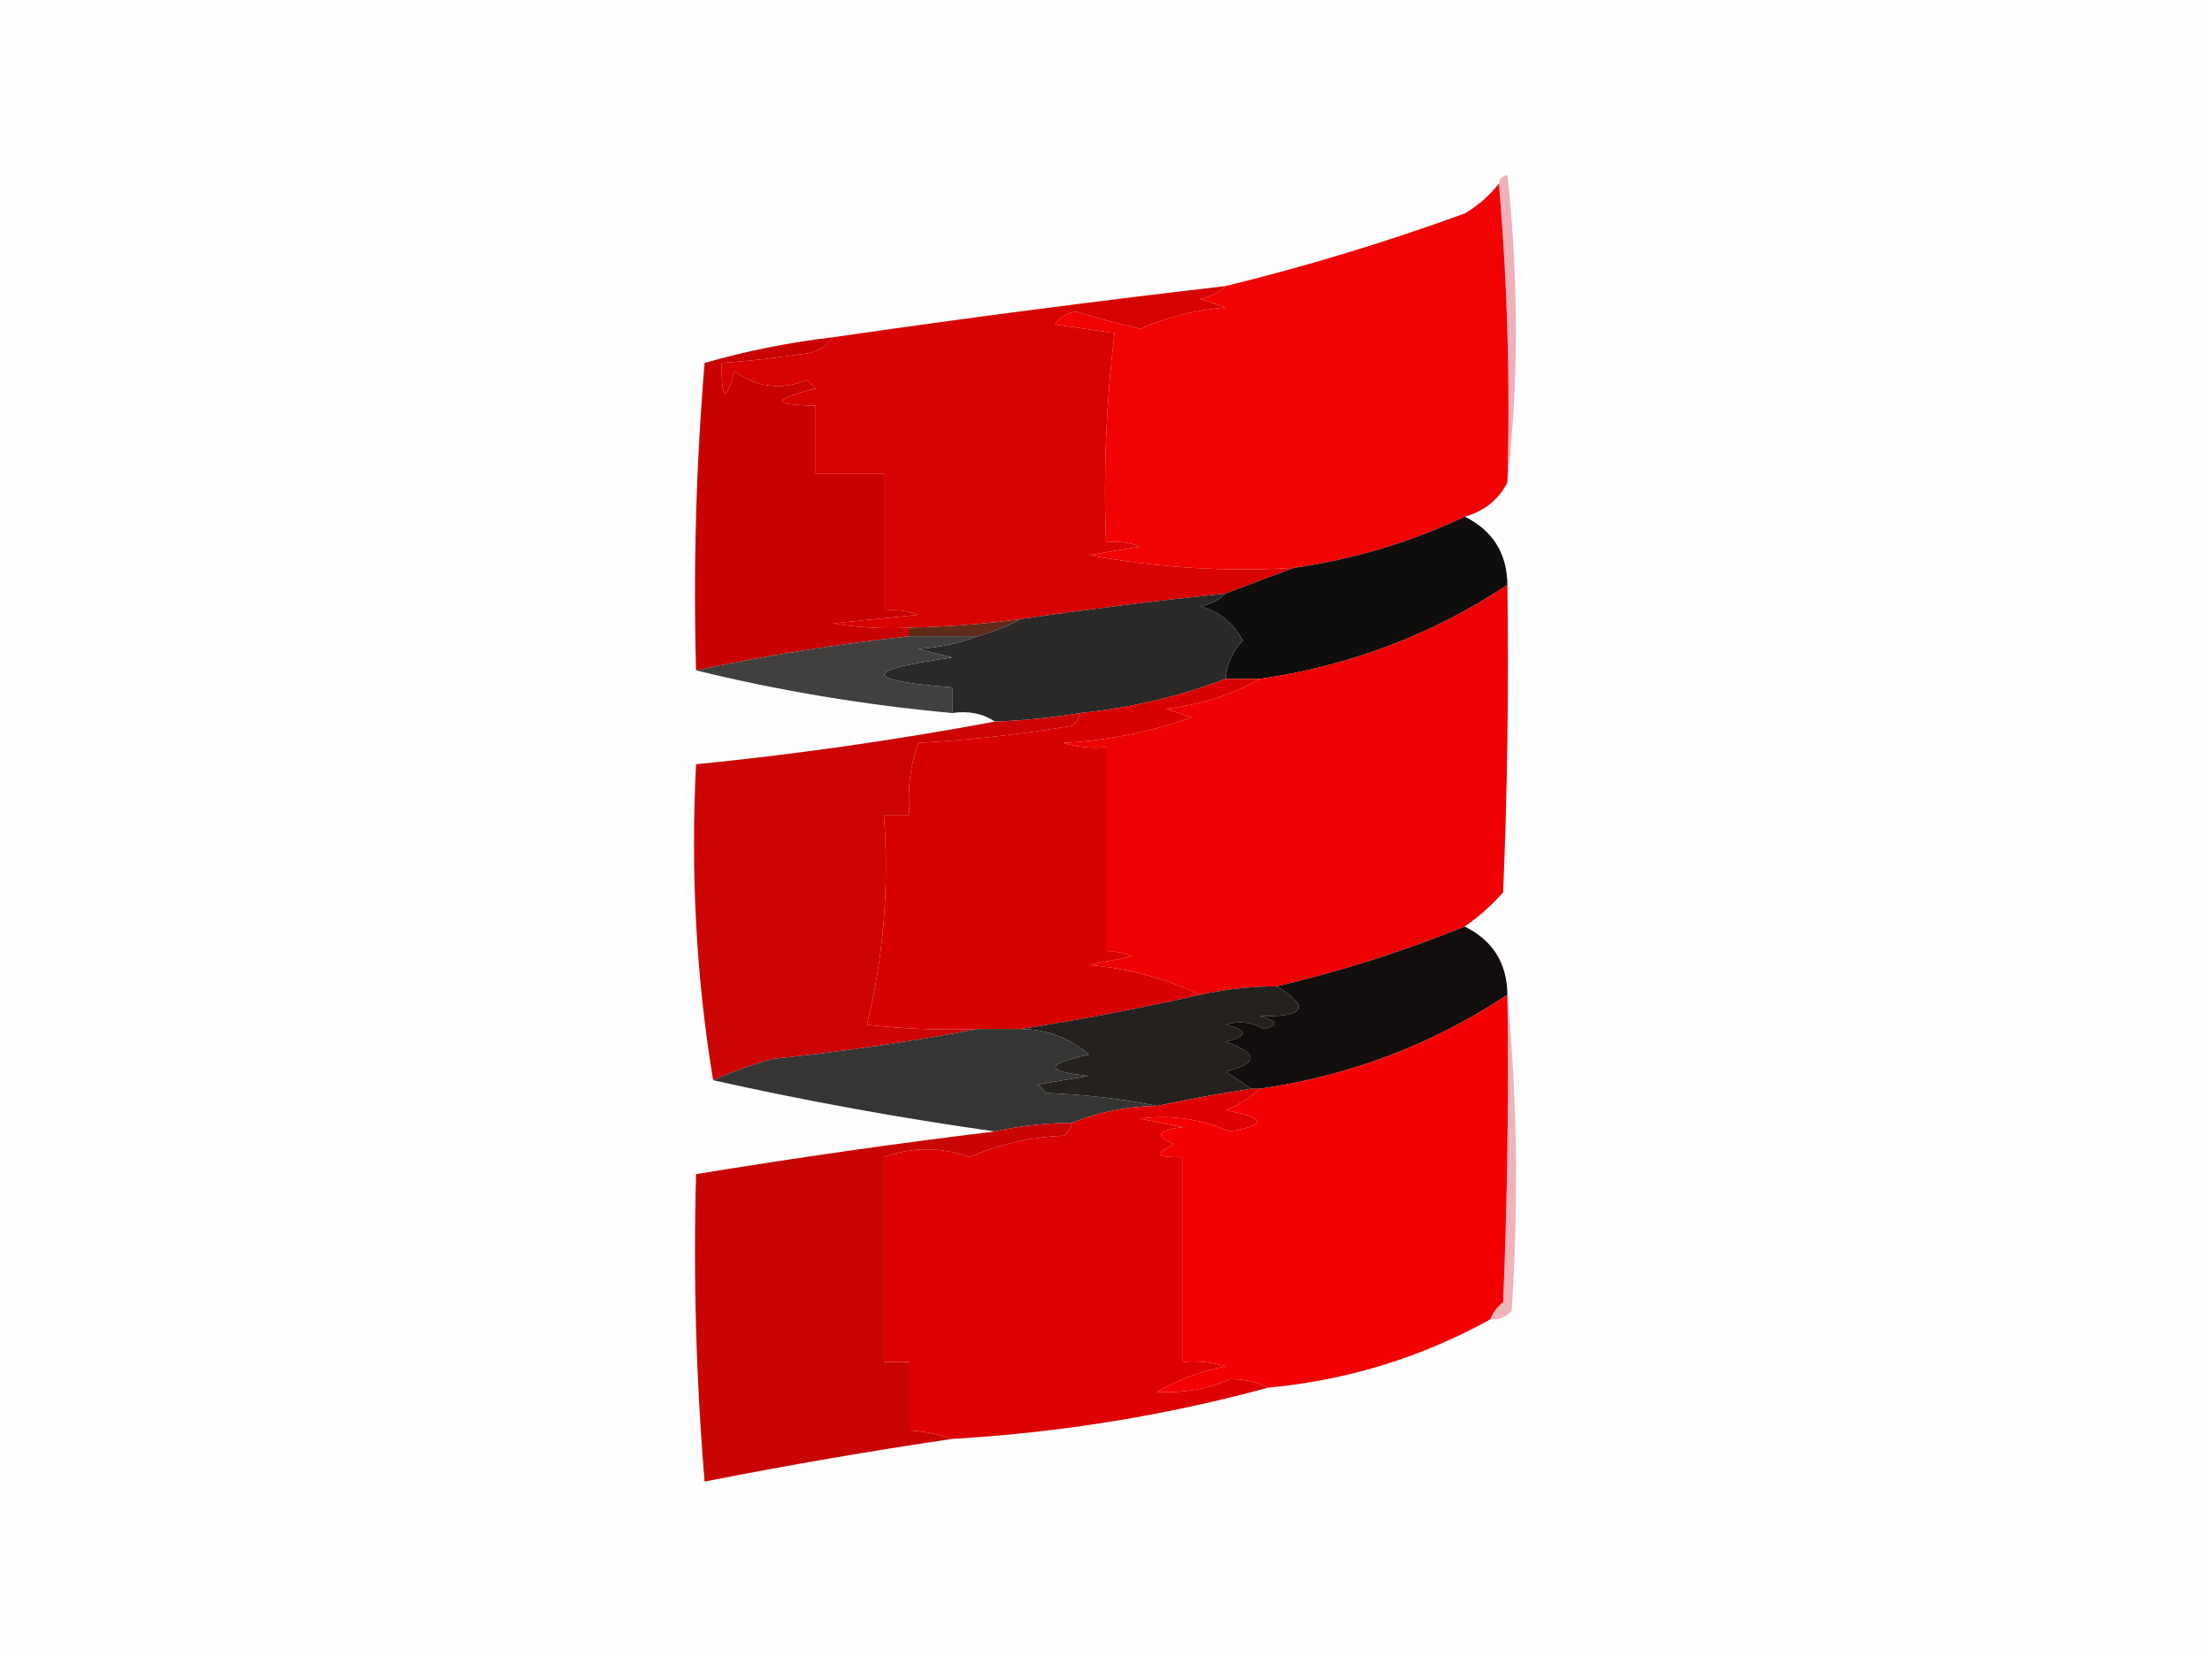
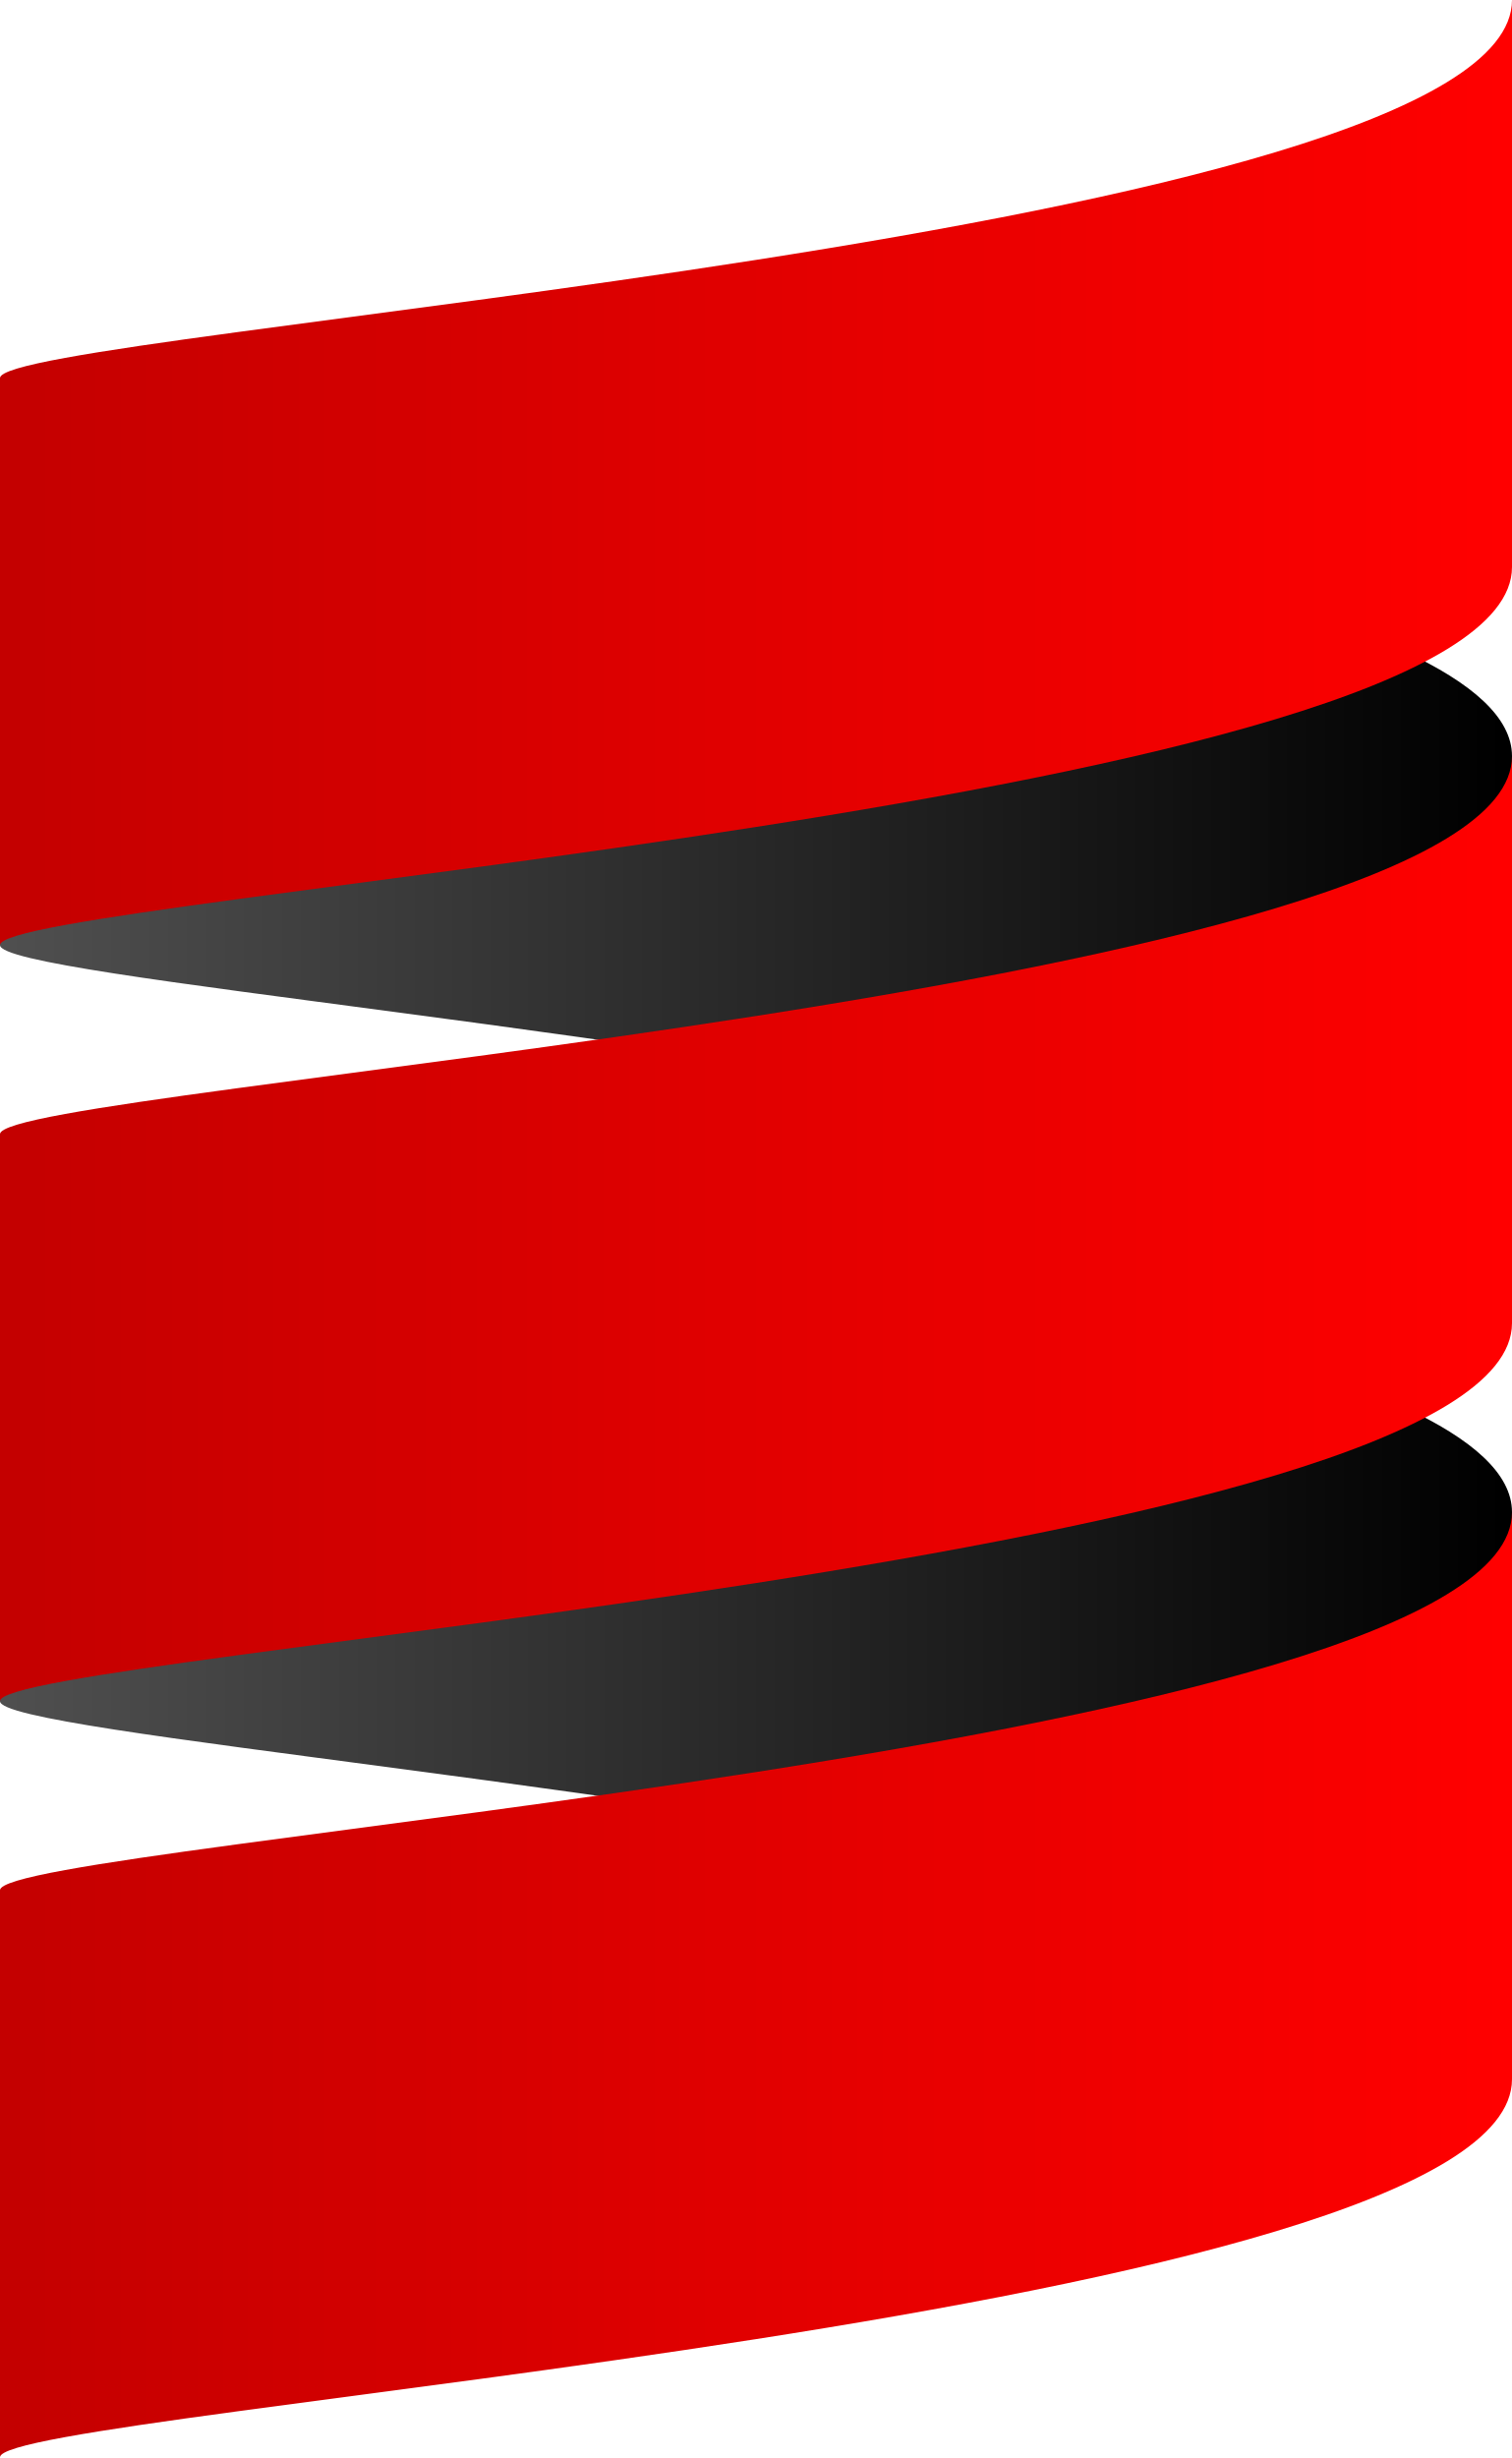
- <svg xmlns="http://www.w3.org/2000/svg" version="1.1" width="259px" height="194px" style="shape-rendering:geometricPrecision; text-rendering:geometricPrecision; image-rendering:optimizeQuality; fill-rule:evenodd; clip-rule:evenodd">
-   <g>
-     <path style="opacity:1" fill="#fefefe" d="M -0.5,-0.5 C 85.833,-0.5 172.167,-0.5 258.5,-0.5C 258.5,64.167 258.5,128.833 258.5,193.5C 172.167,193.5 85.833,193.5 -0.5,193.5C -0.5,128.833 -0.5,64.167 -0.5,-0.5 Z" />
-   </g>
-   <g>
-     <path style="opacity:1" fill="#eeb0b9" d="M 175.5,21.5 C 175.56,20.957 175.893,20.624 176.5,20.5C 177.825,32.66 177.825,44.66 176.5,56.5C 176.828,44.655 176.495,32.988 175.5,21.5 Z" />
-   </g>
-   <g>
-     <path style="opacity:1" fill="#f10303" d="M 175.5,21.5 C 176.495,32.988 176.828,44.655 176.5,56.5C 175.461,58.531 173.795,59.864 171.5,60.5C 165.212,63.483 158.545,65.483 151.5,66.5C 143.51,66.986 135.51,66.486 127.5,65C 129.5,64.667 131.5,64.333 133.5,64C 132.207,63.51 130.873,63.343 129.5,63.5C 129.184,55.248 129.518,47.081 130.5,39C 128.167,38.667 125.833,38.333 123.5,38C 124.108,37.13 124.941,36.63 126,36.5C 128.478,37.245 130.978,37.911 133.5,38.5C 136.687,37.135 140.02,36.301 143.5,36C 142.5,35.667 141.5,35.333 140.5,35C 141.737,34.768 142.737,34.268 143.5,33.5C 152.872,31.213 162.205,28.38 171.5,25C 173.093,24.051 174.426,22.885 175.5,21.5 Z" />
-   </g>
-   <g>
-     <path style="opacity:1" fill="#d70302" d="M 143.5,33.5 C 142.737,34.268 141.737,34.768 140.5,35C 141.5,35.333 142.5,35.667 143.5,36C 140.02,36.301 136.687,37.135 133.5,38.5C 130.978,37.911 128.478,37.245 126,36.5C 124.941,36.63 124.108,37.13 123.5,38C 125.833,38.333 128.167,38.667 130.5,39C 129.518,47.081 129.184,55.248 129.5,63.5C 130.873,63.343 132.207,63.51 133.5,64C 131.5,64.333 129.5,64.667 127.5,65C 135.51,66.486 143.51,66.986 151.5,66.5C 148.833,67.5 146.167,68.5 143.5,69.5C 135.474,70.337 127.474,71.337 119.5,72.5C 115.19,73.08 110.857,73.413 106.5,73.5C 103.482,73.665 100.482,73.498 97.5,73C 100.833,72.667 104.167,72.333 107.5,72C 106.207,71.51 104.873,71.343 103.5,71.5C 103.5,66.167 103.5,60.833 103.5,55.5C 100.833,55.5 98.167,55.5 95.5,55.5C 95.5,52.833 95.5,50.167 95.5,47.5C 90.318,47.443 90.318,46.776 95.5,45.5C 95.167,45.167 94.833,44.833 94.5,44.5C 91.522,45.718 88.688,45.385 86,43.5C 84.957,47.226 84.457,46.893 84.5,42.5C 87.508,42.299 90.508,41.966 93.5,41.5C 95.333,41.415 96.666,40.748 97.5,39.5C 112.807,37.282 128.14,35.282 143.5,33.5 Z" />
-   </g>
-   <g>
-     <path style="opacity:1" fill="#c80203" d="M 97.5,39.5 C 96.666,40.748 95.333,41.415 93.5,41.5C 90.508,41.966 87.508,42.299 84.5,42.5C 84.457,46.893 84.957,47.226 86,43.5C 88.688,45.385 91.522,45.718 94.5,44.5C 94.833,44.833 95.167,45.167 95.5,45.5C 90.318,46.776 90.318,47.443 95.5,47.5C 95.5,50.167 95.5,52.833 95.5,55.5C 98.167,55.5 100.833,55.5 103.5,55.5C 103.5,60.833 103.5,66.167 103.5,71.5C 104.873,71.343 106.207,71.51 107.5,72C 104.167,72.333 100.833,72.667 97.5,73C 100.482,73.498 103.482,73.665 106.5,73.5C 106.5,73.833 106.5,74.167 106.5,74.5C 98.089,75.426 89.755,76.759 81.5,78.5C 81.168,66.481 81.501,54.481 82.5,42.5C 87.427,41.093 92.427,40.093 97.5,39.5 Z" />
-   </g>
-   <g>
-     <path style="opacity:1" fill="#100e0d" d="M 171.5,60.5 C 174.797,62.133 176.464,64.8 176.5,68.5C 167.688,74.328 158.021,77.994 147.5,79.5C 146.167,79.5 144.833,79.5 143.5,79.5C 143.626,77.8 144.293,76.3 145.5,75C 144.41,72.94 142.743,71.607 140.5,71C 141.737,70.768 142.737,70.268 143.5,69.5C 146.167,68.5 148.833,67.5 151.5,66.5C 158.545,65.483 165.212,63.483 171.5,60.5 Z" />
-   </g>
-   <g>
-     <path style="opacity:1" fill="#2a2928" d="M 143.5,69.5 C 142.737,70.268 141.737,70.768 140.5,71C 142.743,71.607 144.41,72.94 145.5,75C 144.293,76.3 143.626,77.8 143.5,79.5C 138.087,81.56 132.42,82.894 126.5,83.5C 123.193,84.051 119.86,84.384 116.5,84.5C 115.081,83.549 113.415,83.216 111.5,83.5C 111.5,82.5 111.5,81.5 111.5,80.5C 100.873,79.649 100.873,78.483 111.5,77C 110.167,76.667 108.833,76.333 107.5,76C 110.036,75.814 112.369,75.314 114.5,74.5C 116.306,73.976 117.972,73.309 119.5,72.5C 127.474,71.337 135.474,70.337 143.5,69.5 Z" />
-   </g>
-   <g>
-     <path style="opacity:1" fill="#602b1b" d="M 119.5,72.5 C 117.972,73.309 116.306,73.976 114.5,74.5C 111.833,74.5 109.167,74.5 106.5,74.5C 106.5,74.167 106.5,73.833 106.5,73.5C 110.857,73.413 115.19,73.08 119.5,72.5 Z" />
-   </g>
-   <g>
-     <path style="opacity:1" fill="#ee0102" d="M 176.5,68.5 C 176.667,80.505 176.5,92.505 176,104.5C 174.629,106.041 173.129,107.375 171.5,108.5C 164.366,111.397 157.033,113.73 149.5,115.5C 146.455,115.508 143.455,115.841 140.5,116.5C 136.451,114.57 132.118,113.403 127.5,113C 129.167,112.667 130.833,112.333 132.5,112C 131.552,111.517 130.552,111.351 129.5,111.5C 129.5,103.5 129.5,95.5 129.5,87.5C 127.801,87.66 126.134,87.493 124.5,87C 129.65,86.731 134.65,85.731 139.5,84C 138.5,83.667 137.5,83.333 136.5,83C 140.627,82.52 144.293,81.354 147.5,79.5C 158.021,77.994 167.688,74.328 176.5,68.5 Z" />
-   </g>
-   <g>
-     <path style="opacity:1" fill="#41403e" d="M 106.5,74.5 C 109.167,74.5 111.833,74.5 114.5,74.5C 112.369,75.314 110.036,75.814 107.5,76C 108.833,76.333 110.167,76.667 111.5,77C 100.873,78.483 100.873,79.649 111.5,80.5C 111.5,81.5 111.5,82.5 111.5,83.5C 101.254,82.563 91.254,80.896 81.5,78.5C 89.755,76.759 98.089,75.426 106.5,74.5 Z" />
-   </g>
-   <g>
-     <path style="opacity:1" fill="#d80101" d="M 143.5,79.5 C 144.833,79.5 146.167,79.5 147.5,79.5C 144.293,81.354 140.627,82.52 136.5,83C 137.5,83.333 138.5,83.667 139.5,84C 134.65,85.731 129.65,86.731 124.5,87C 126.134,87.493 127.801,87.66 129.5,87.5C 129.5,95.5 129.5,103.5 129.5,111.5C 130.552,111.351 131.552,111.517 132.5,112C 130.833,112.333 129.167,112.667 127.5,113C 132.118,113.403 136.451,114.57 140.5,116.5C 133.543,118.078 126.543,119.411 119.5,120.5C 117.833,120.5 116.167,120.5 114.5,120.5C 110.154,120.666 105.821,120.499 101.5,120C 103.449,112.106 104.116,103.939 103.5,95.5C 104.5,95.5 105.5,95.5 106.5,95.5C 106.223,92.552 106.556,89.719 107.5,87C 113.539,86.663 119.539,85.997 125.5,85C 126.056,84.617 126.389,84.117 126.5,83.5C 132.42,82.894 138.087,81.56 143.5,79.5 Z" />
-   </g>
-   <g>
-     <path style="opacity:1" fill="#cc0403" d="M 126.5,83.5 C 126.389,84.117 126.056,84.617 125.5,85C 119.539,85.997 113.539,86.663 107.5,87C 106.556,89.719 106.223,92.552 106.5,95.5C 105.5,95.5 104.5,95.5 103.5,95.5C 104.116,103.939 103.449,112.106 101.5,120C 105.821,120.499 110.154,120.666 114.5,120.5C 106.69,121.979 98.69,123.146 90.5,124C 87.996,124.698 85.663,125.531 83.5,126.5C 81.52,114.545 80.854,102.212 81.5,89.5C 93.258,88.327 104.925,86.66 116.5,84.5C 119.86,84.384 123.193,84.051 126.5,83.5 Z" />
-   </g>
-   <g>
-     <path style="opacity:1" fill="#24211f" d="M 149.5,115.5 C 153.483,117.937 152.816,119.104 147.5,119C 149.595,119.556 149.762,120.056 148,120.5C 146.535,119.67 145.035,119.504 143.5,120C 146.167,120.667 146.167,121.333 143.5,122C 147.375,123.347 147.375,124.514 143.5,125.5C 144.602,126.176 145.602,126.842 146.5,127.5C 142.807,128.06 139.14,128.727 135.5,129.5C 131.353,128.675 127.019,128.175 122.5,128C 122.167,127.667 121.833,127.333 121.5,127C 123.5,126.667 125.5,126.333 127.5,126C 122.279,125.458 122.279,124.624 127.5,123.5C 125.19,121.517 122.523,120.517 119.5,120.5C 126.543,119.411 133.543,118.078 140.5,116.5C 143.455,115.841 146.455,115.508 149.5,115.5 Z" />
-   </g>
-   <g>
-     <path style="opacity:1" fill="#efb4b9" d="M 176.5,116.5 C 177.66,128.66 177.827,140.993 177,153.5C 176.329,154.252 175.496,154.586 174.5,154.5C 174.783,153.711 175.283,153.044 176,152.5C 176.5,140.505 176.667,128.505 176.5,116.5 Z" />
-   </g>
-   <g>
-     <path style="opacity:1" fill="#120e0e" d="M 171.5,108.5 C 174.797,110.133 176.464,112.8 176.5,116.5C 167.706,122.322 158.04,125.989 147.5,127.5C 147.167,127.5 146.833,127.5 146.5,127.5C 145.602,126.842 144.602,126.176 143.5,125.5C 147.375,124.514 147.375,123.347 143.5,122C 146.167,121.333 146.167,120.667 143.5,120C 145.035,119.504 146.535,119.67 148,120.5C 149.762,120.056 149.595,119.556 147.5,119C 152.816,119.104 153.483,117.937 149.5,115.5C 157.033,113.73 164.366,111.397 171.5,108.5 Z" />
-   </g>
-   <g>
-     <path style="opacity:1" fill="#353534" d="M 114.5,120.5 C 116.167,120.5 117.833,120.5 119.5,120.5C 122.523,120.517 125.19,121.517 127.5,123.5C 122.279,124.624 122.279,125.458 127.5,126C 125.5,126.333 123.5,126.667 121.5,127C 121.833,127.333 122.167,127.667 122.5,128C 127.019,128.175 131.353,128.675 135.5,129.5C 132.031,129.547 128.698,130.213 125.5,131.5C 122.455,131.508 119.455,131.841 116.5,132.5C 105.419,130.936 94.419,128.936 83.5,126.5C 85.663,125.531 87.996,124.698 90.5,124C 98.69,123.146 106.69,121.979 114.5,120.5 Z" />
-   </g>
-   <g>
-     <path style="opacity:1" fill="#f30102" d="M 176.5,116.5 C 176.667,128.505 176.5,140.505 176,152.5C 175.283,153.044 174.783,153.711 174.5,154.5C 166.411,158.974 157.744,161.64 148.5,162.5C 147.207,161.842 145.707,161.508 144,161.5C 141.532,162.646 138.699,163.146 135.5,163C 137.988,161.538 140.655,160.538 143.5,160C 141.866,159.506 140.199,159.34 138.5,159.5C 138.5,151.5 138.5,143.5 138.5,135.5C 135.402,135.587 135.068,135.087 137.5,134C 135.122,133.026 135.456,132.359 138.5,132C 136.833,131.667 135.167,131.333 133.5,131C 137.102,130.524 140.602,131.024 144,132.5C 148.435,131.743 148.269,130.909 143.5,130C 145.066,129.392 146.4,128.558 147.5,127.5C 158.04,125.989 167.706,122.322 176.5,116.5 Z" />
-   </g>
-   <g>
-     <path style="opacity:1" fill="#de0102" d="M 146.5,127.5 C 146.833,127.5 147.167,127.5 147.5,127.5C 146.4,128.558 145.066,129.392 143.5,130C 148.269,130.909 148.435,131.743 144,132.5C 140.602,131.024 137.102,130.524 133.5,131C 135.167,131.333 136.833,131.667 138.5,132C 135.456,132.359 135.122,133.026 137.5,134C 135.068,135.087 135.402,135.587 138.5,135.5C 138.5,143.5 138.5,151.5 138.5,159.5C 140.199,159.34 141.866,159.506 143.5,160C 140.655,160.538 137.988,161.538 135.5,163C 138.699,163.146 141.532,162.646 144,161.5C 145.707,161.508 147.207,161.842 148.5,162.5C 136.496,165.763 124.162,167.763 111.5,168.5C 109.883,167.962 108.216,167.629 106.5,167.5C 106.5,164.833 106.5,162.167 106.5,159.5C 105.5,159.5 104.5,159.5 103.5,159.5C 103.5,151.5 103.5,143.5 103.5,135.5C 106.833,134.3 110.167,134.3 113.5,135.5C 117.003,133.999 120.669,133.166 124.5,133C 125.056,132.617 125.389,132.117 125.5,131.5C 128.698,130.213 132.031,129.547 135.5,129.5C 139.14,128.727 142.807,128.06 146.5,127.5 Z" />
-   </g>
-   <g>
-     <path style="opacity:1" fill="#c90504" d="M 125.5,131.5 C 125.389,132.117 125.056,132.617 124.5,133C 120.669,133.166 117.003,133.999 113.5,135.5C 110.167,134.3 106.833,134.3 103.5,135.5C 103.5,143.5 103.5,151.5 103.5,159.5C 104.5,159.5 105.5,159.5 106.5,159.5C 106.5,162.167 106.5,164.833 106.5,167.5C 108.216,167.629 109.883,167.962 111.5,168.5C 101.918,169.912 92.252,171.579 82.5,173.5C 81.501,161.518 81.168,149.518 81.5,137.5C 93.128,135.588 104.795,133.921 116.5,132.5C 119.455,131.841 122.455,131.508 125.5,131.5 Z" />
-   </g>
+ <svg xmlns="http://www.w3.org/2000/svg" width="1538" height="2500" viewBox="0 0 256 416" preserveAspectRatio="xMinYMin meet">
+   <defs>
+     <linearGradient x1="0%" y1="50%" y2="50%" id="a">
+       <stop stop-color="#4F4F4F" offset="0%" />
+       <stop offset="100%" />
+     </linearGradient>
+     <linearGradient x1="0%" y1="50%" y2="50%" id="b">
+       <stop stop-color="#C40000" offset="0%" />
+       <stop stop-color="#F00" offset="100%" />
+     </linearGradient>
+   </defs>
+   <path d="M0 288v-32c0-5.394 116.377-14.428 192.2-32 36.628 8.49 63.8 18.969 63.8 32v32c0 13.024-27.172 23.51-63.8 32C116.376 302.425 0 293.39 0 288" fill="url(#a)" transform="matrix(1 0 0 -1 0 544)" />
+   <path d="M0 160v-32c0-5.394 116.377-14.428 192.2-32 36.628 8.49 63.8 18.969 63.8 32v32c0 13.024-27.172 23.51-63.8 32C116.376 174.425 0 165.39 0 160" fill="url(#a)" transform="matrix(1 0 0 -1 0 288)" />
+   <path d="M0 224v-96c0 8 256 24 256 64v96c0-40-256-56-256-64" fill="url(#b)" transform="matrix(1 0 0 -1 0 416)" />
+   <path d="M0 96V0c0 8 256 24 256 64v96c0-40-256-56-256-64" fill="url(#b)" transform="matrix(1 0 0 -1 0 160)" />
+   <path d="M0 352v-96c0 8 256 24 256 64v96c0-40-256-56-256-64" fill="url(#b)" transform="matrix(1 0 0 -1 0 672)" />
</svg>
